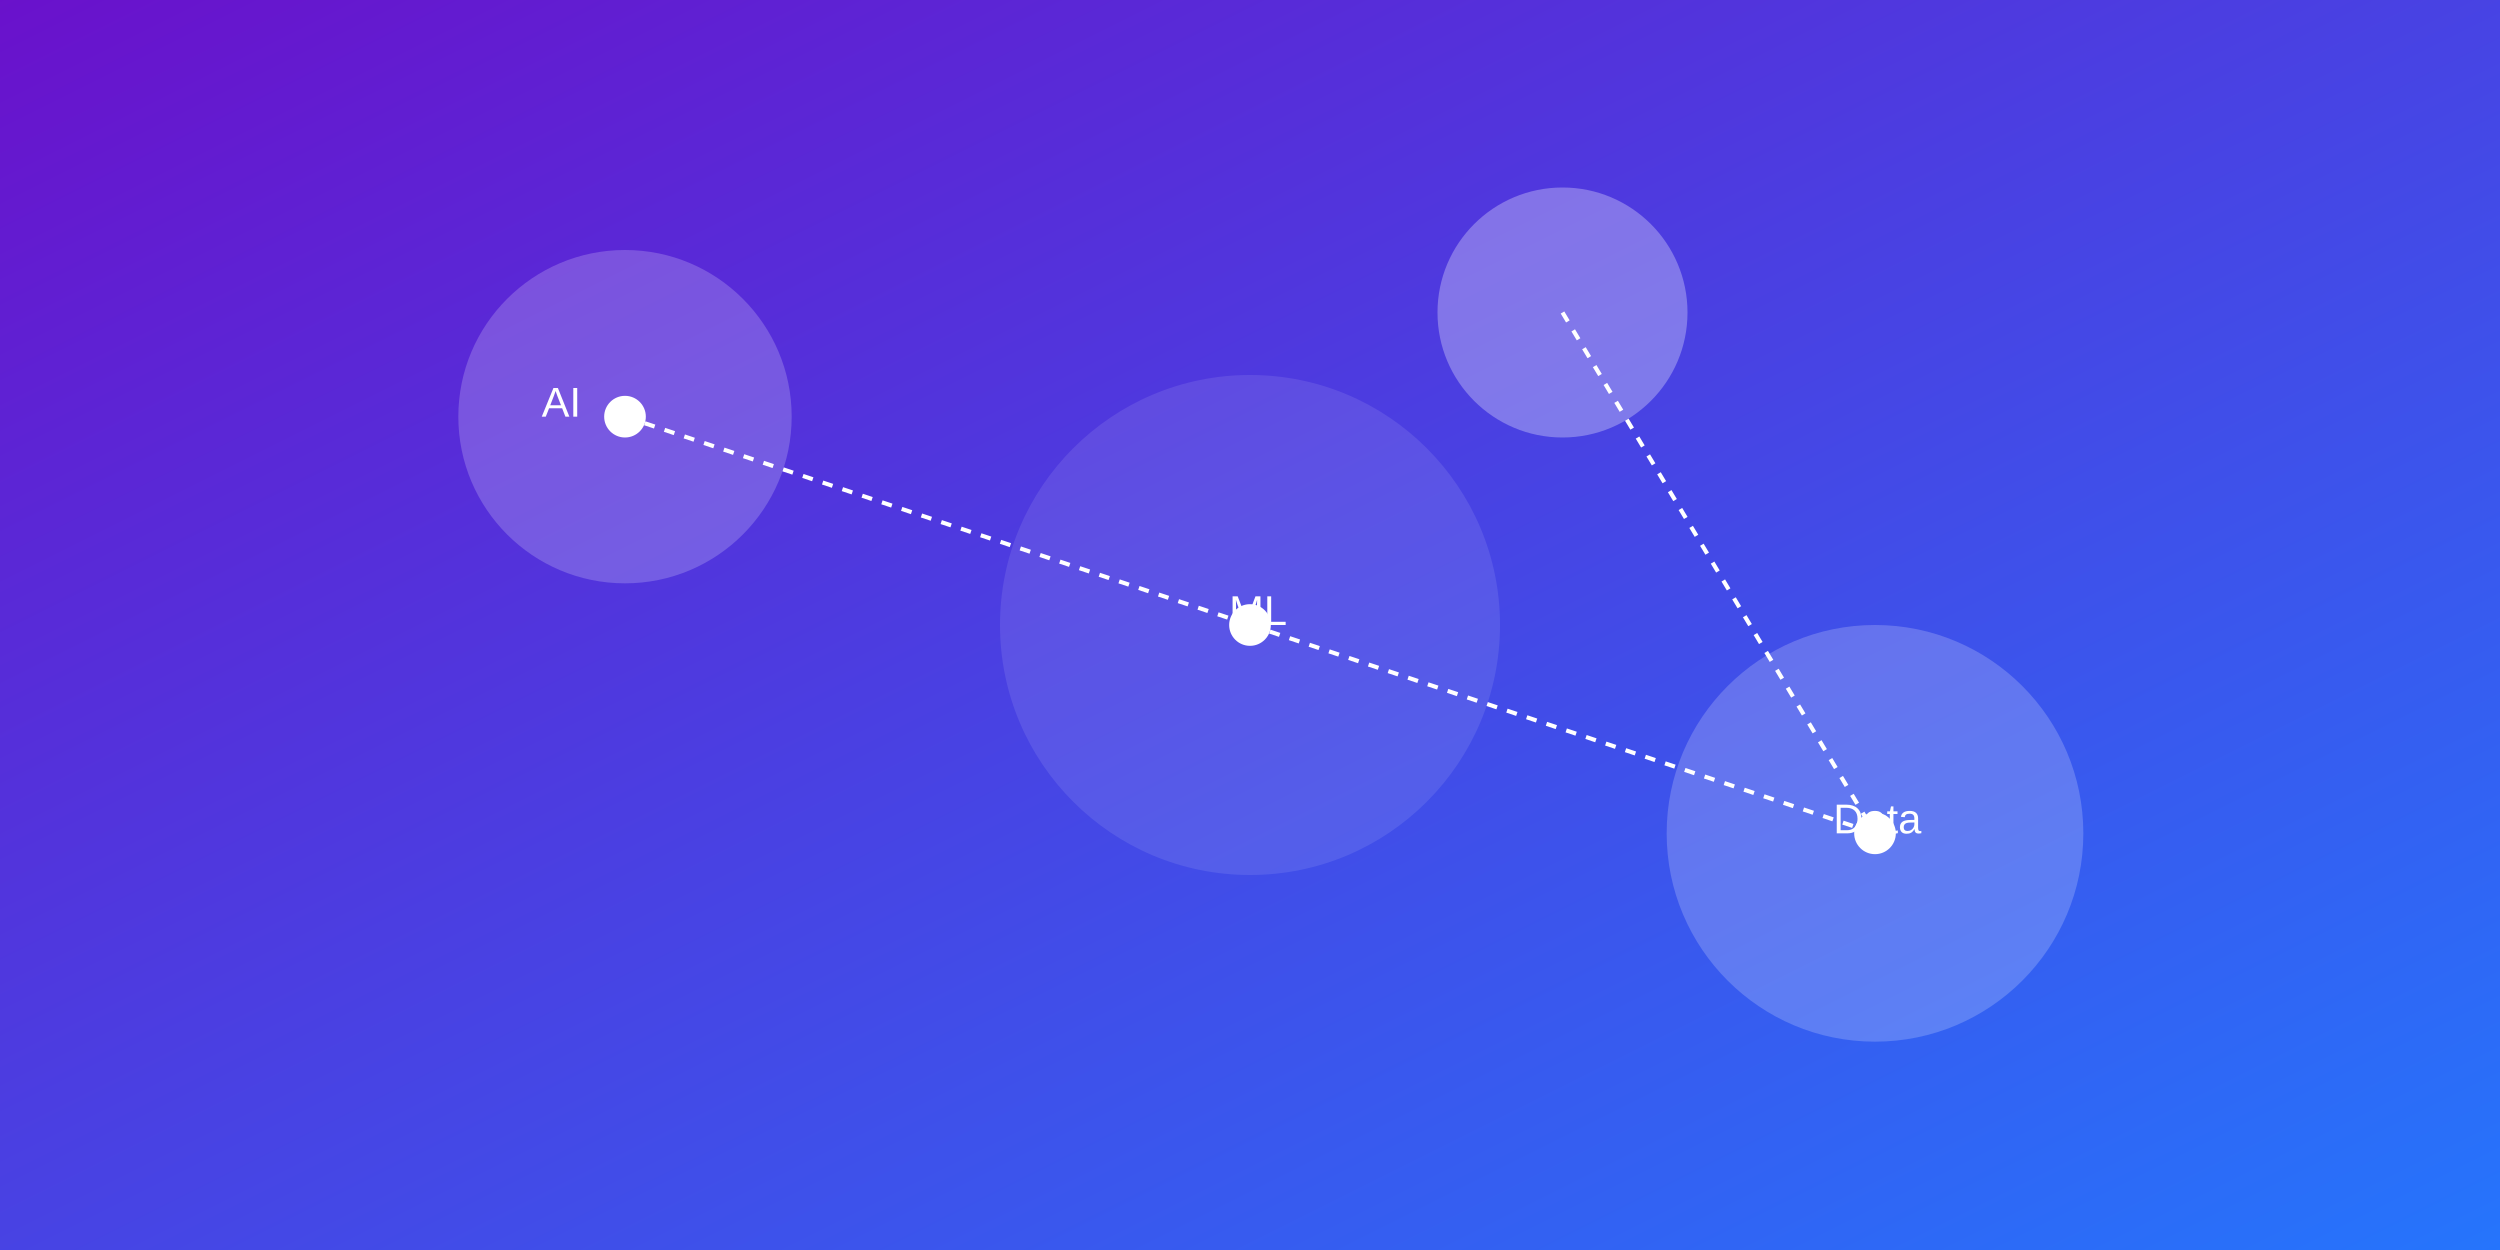
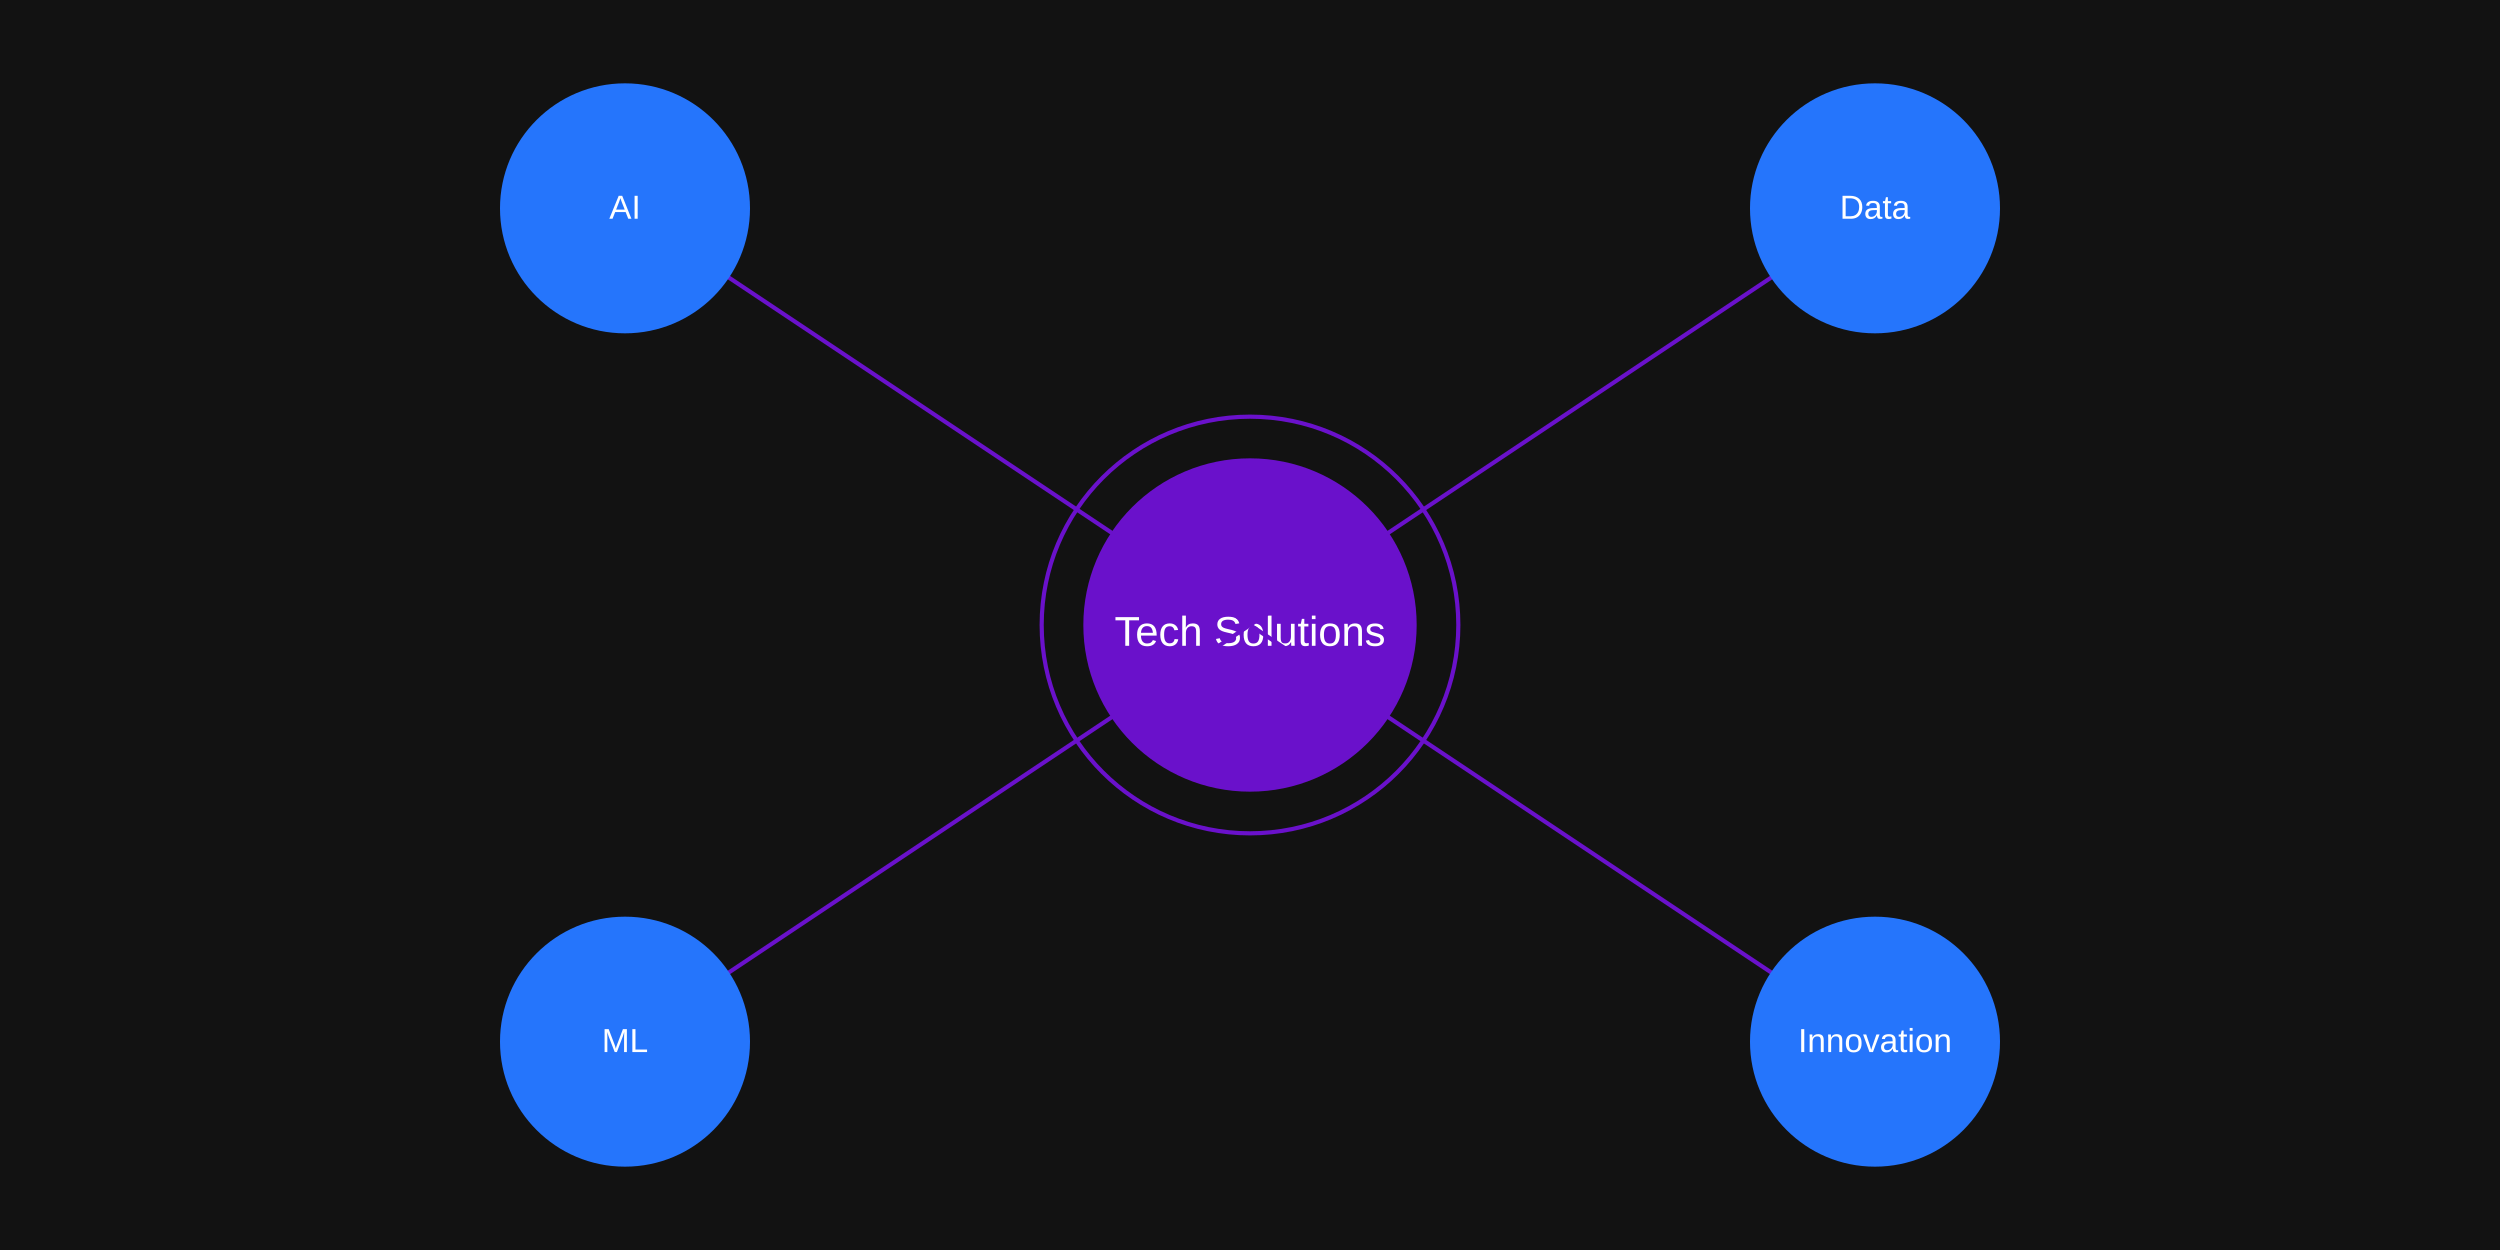
<svg xmlns="http://www.w3.org/2000/svg" viewBox="0 0 1200 600" class="w-full h-full">
-   <defs>
-     <linearGradient id="bgGradient" x1="0" y1="0" x2="1" y2="1">
-       <stop offset="0%" stop-color="#6a11cb" />
-       <stop offset="100%" stop-color="#2575fc" />
-     </linearGradient>
-   </defs>
-   <rect width="1200" height="600" fill="url(#bgGradient)" />
-   <circle cx="300" cy="200" r="80" fill="#fff" fill-opacity="0.2" />
-   <circle cx="900" cy="400" r="100" fill="#fff" fill-opacity="0.2" />
-   <circle cx="600" cy="300" r="120" fill="#fff" fill-opacity="0.1" />
-   <circle cx="750" cy="150" r="60" fill="#fff" fill-opacity="0.3" />
-   <line x1="300" y1="200" x2="600" y2="300" stroke="#fff" stroke-width="2" stroke-dasharray="5,5" />
-   <line x1="600" y1="300" x2="900" y2="400" stroke="#fff" stroke-width="2" stroke-dasharray="5,5" />
-   <line x1="750" y1="150" x2="900" y2="400" stroke="#fff" stroke-width="2" stroke-dasharray="5,5" />
-   <circle cx="300" cy="200" r="10" fill="#fff">
-     <animate attributeName="r" from="10" to="40" dur="2s" repeatCount="indefinite" />
-     <animate attributeName="opacity" from="1" to="0" dur="2s" repeatCount="indefinite" />
+   <rect width="1200" height="600" fill="#121212" />
+   <circle cx="600" cy="300" r="80" fill="#6a11cb" />
+   <text x="600" y="310" fill="#fff" font-family="Arial, sans-serif" font-size="20px" text-anchor="middle">Tech Solutions</text>
+   <line x1="600" y1="300" x2="300" y2="100" stroke="#6a11cb" stroke-width="2" />
+   <line x1="600" y1="300" x2="300" y2="500" stroke="#6a11cb" stroke-width="2" />
+   <line x1="600" y1="300" x2="900" y2="100" stroke="#6a11cb" stroke-width="2" />
+   <line x1="600" y1="300" x2="900" y2="500" stroke="#6a11cb" stroke-width="2" />
+   <circle cx="300" cy="100" r="60" fill="#2575fc" />
+   <text x="300" y="105" fill="#fff" font-family="Arial, sans-serif" font-size="16px" text-anchor="middle">AI</text>
+   <circle cx="300" cy="500" r="60" fill="#2575fc" />
+   <text x="300" y="505" fill="#fff" font-family="Arial, sans-serif" font-size="16px" text-anchor="middle">ML</text>
+   <circle cx="900" cy="100" r="60" fill="#2575fc" />
+   <text x="900" y="105" fill="#fff" font-family="Arial, sans-serif" font-size="16px" text-anchor="middle">Data</text>
+   <circle cx="900" cy="500" r="60" fill="#2575fc" />
+   <text x="900" y="505" fill="#fff" font-family="Arial, sans-serif" font-size="16px" text-anchor="middle">Innovation</text>
+   <circle cx="600" cy="300" r="100" fill="none" stroke="#6a11cb" stroke-width="2">
+     <animate attributeName="r" from="100" to="140" dur="2s" repeatCount="indefinite" />
+     <animate attributeName="opacity" from="0.5" to="0" dur="2s" repeatCount="indefinite" />
  </circle>
-   <circle cx="600" cy="300" r="10" fill="#fff">
-     <animate attributeName="r" from="10" to="40" dur="2s" repeatCount="indefinite" />
-     <animate attributeName="opacity" from="1" to="0" dur="2s" repeatCount="indefinite" />
-   </circle>
-   <circle cx="900" cy="400" r="10" fill="#fff">
-     <animate attributeName="r" from="10" to="40" dur="2s" repeatCount="indefinite" />
-     <animate attributeName="opacity" from="1" to="0" dur="2s" repeatCount="indefinite" />
-   </circle>
-   <text x="260" y="200" fill="#fff" font-family="Arial" font-size="20px">AI</text>
-   <text x="590" y="300" fill="#fff" font-family="Arial" font-size="20px">ML</text>
-   <text x="880" y="400" fill="#fff" font-family="Arial" font-size="20px">Data</text>
</svg>
